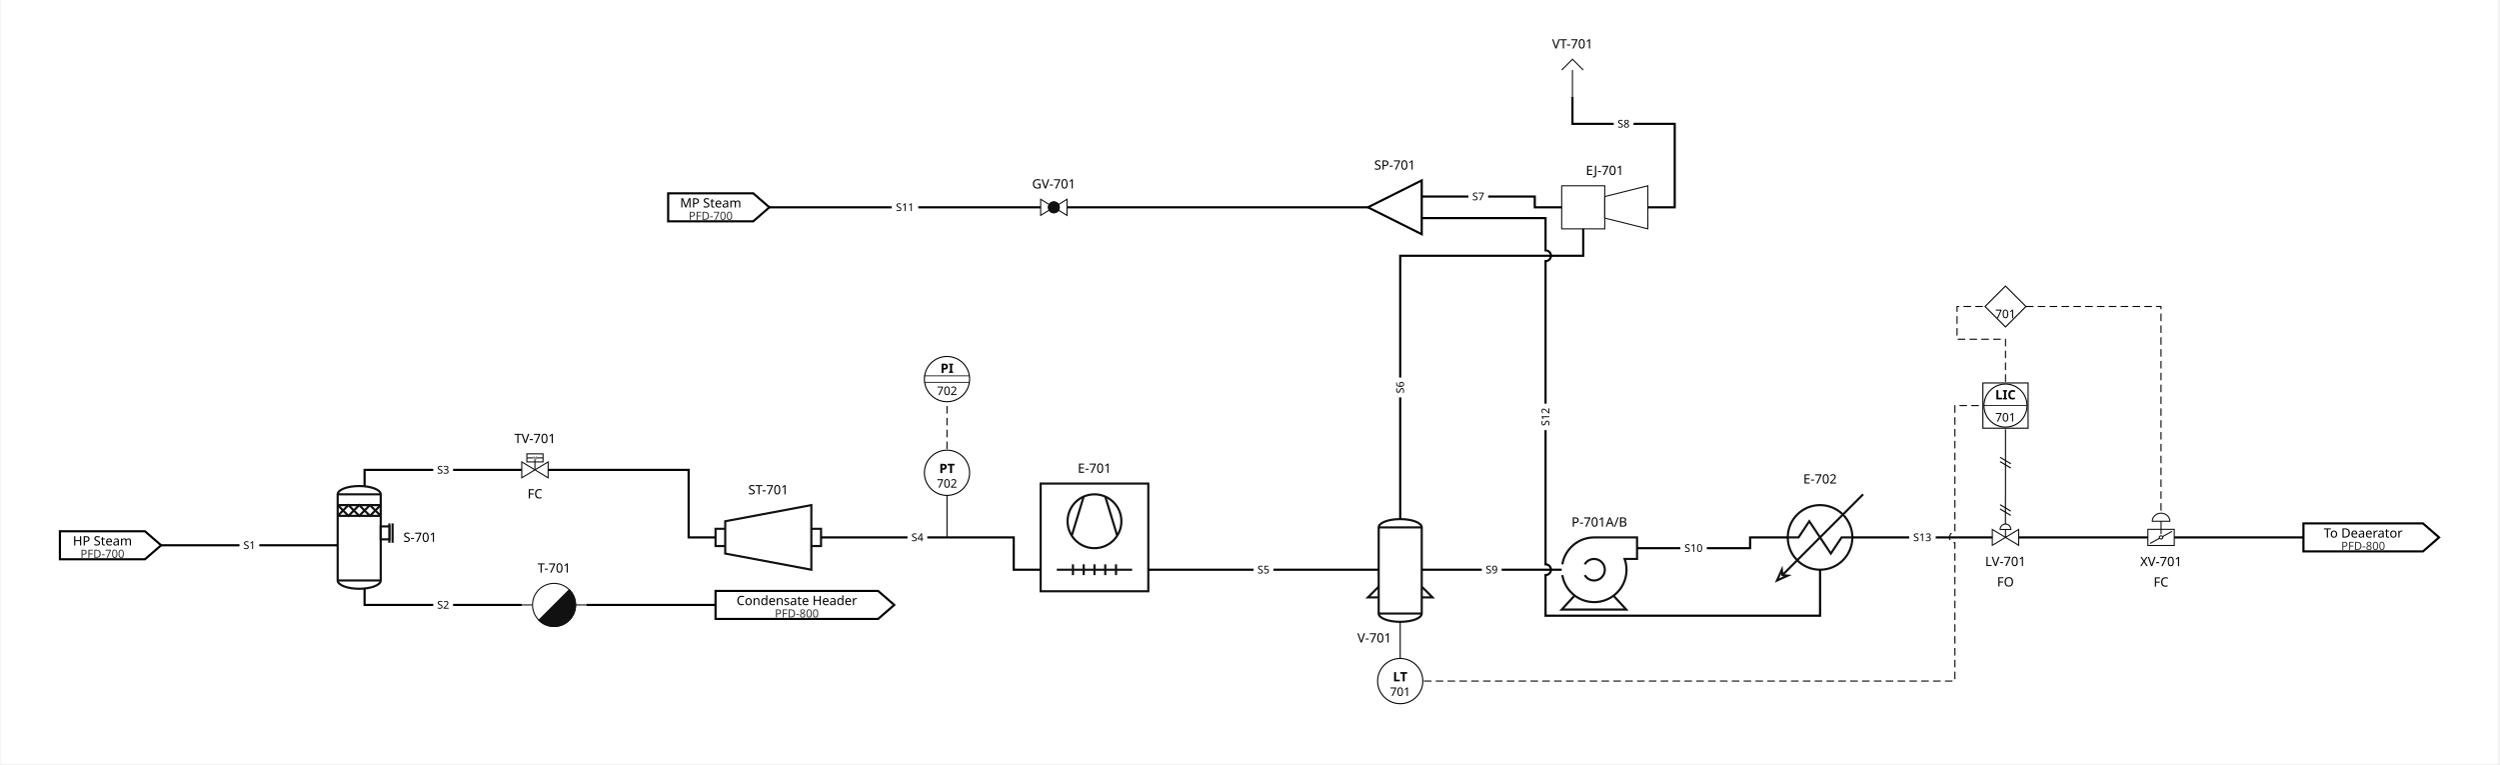
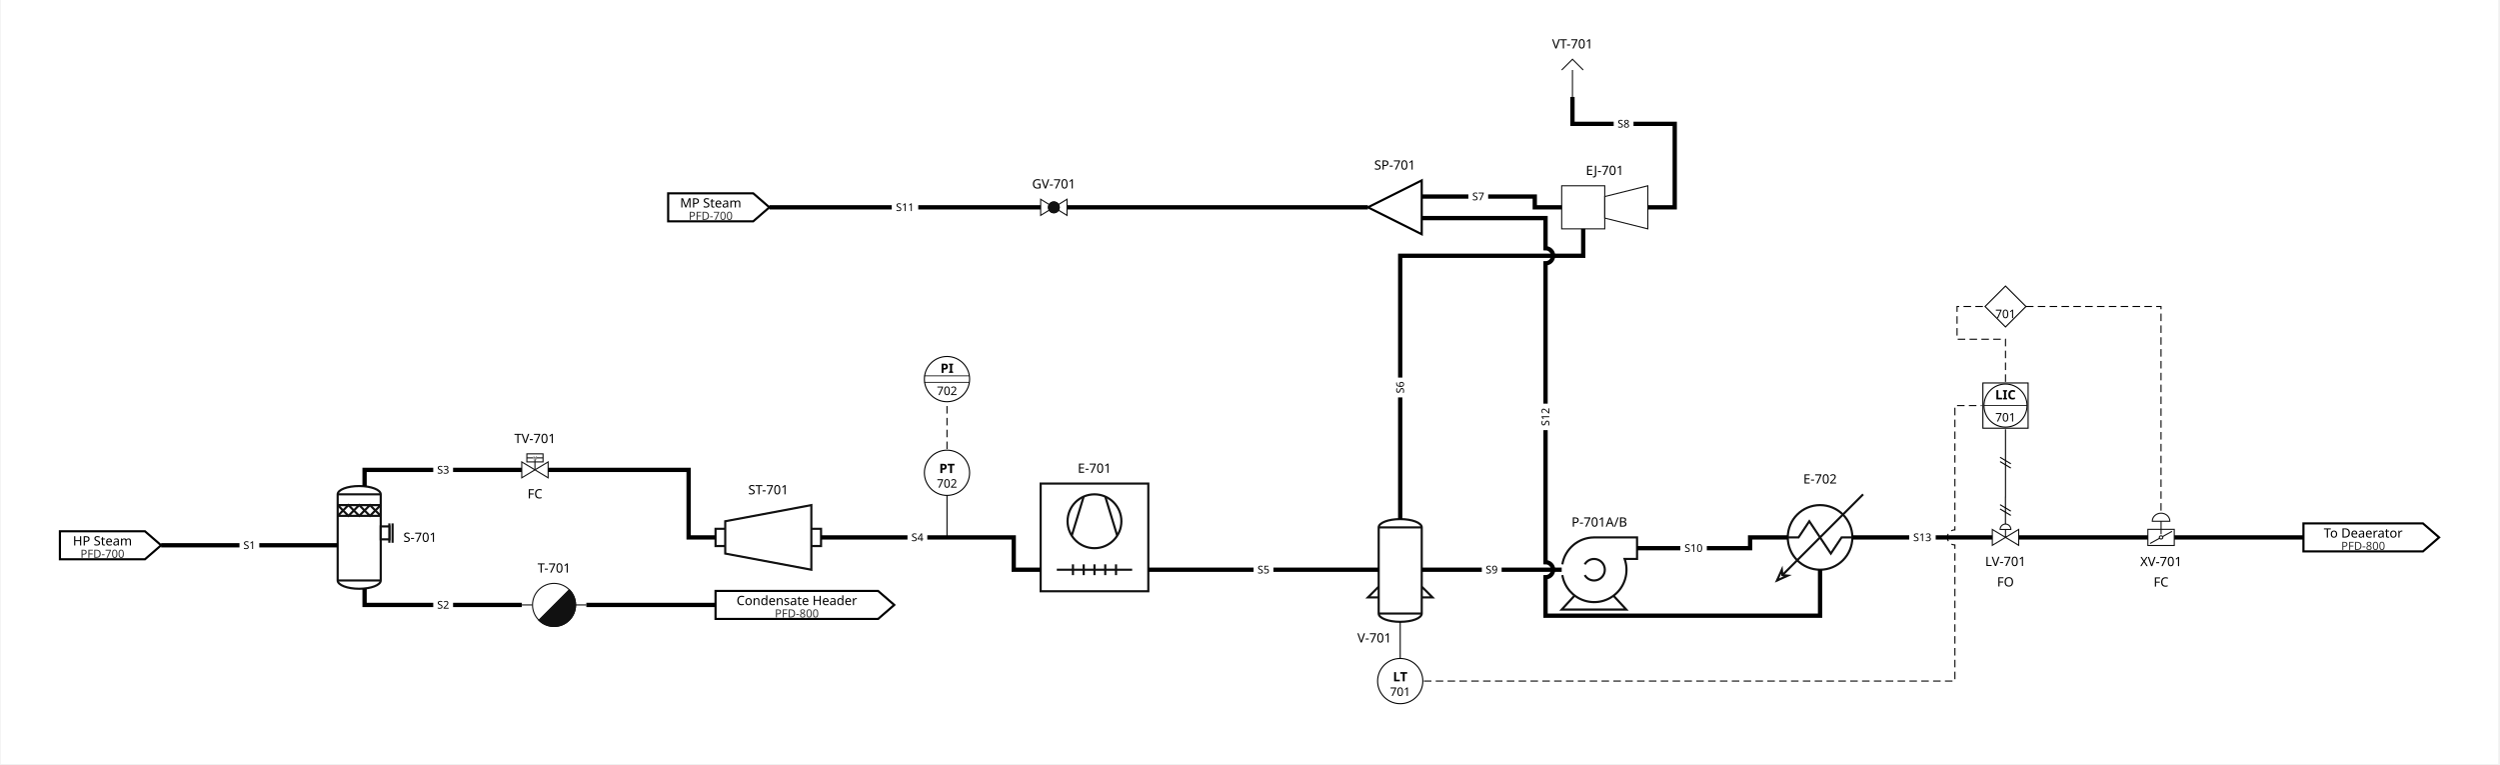
<svg xmlns="http://www.w3.org/2000/svg" width="2320" height="709" viewBox="-49.0 2.5 2320.0 709.4">
  <rect x="-49.0" y="2.5" width="2320.0" height="709.4" fill="white" />
  <defs>
    <symbol id="sym_ejector" viewBox="0 0 80.0 40.0" overflow="visible">
      <rect x="0.0" y="0.0" width="40.0" height="40.0" fill="white" stroke="#111" stroke-width="1" />
      <path d="M 40.0 10.0 L 80.0 0.0 L 80.0 40.0 L 40.0 30.0 Z" fill="white" stroke="#111" stroke-width="1" />
    </symbol>
    <symbol id="sym_fitting_steam_trap" viewBox="0 0 60.0 40.0" overflow="visible">
      <path d="M 0 20 L 10 20 M 50 20 L 60 20" fill="none" stroke="#111" stroke-width="1" />
      <circle cx="30" cy="20" r="20" fill="white" stroke="#111" stroke-width="1" />
      <path d="M 15.858 34.142 A 20 20 0 0 0 44.142 34.142 A 20 20 0 0 0 44.142 5.858 Z" fill="#111" stroke="#111" stroke-width="1" />
    </symbol>
    <symbol id="sym_heater" viewBox="0 0 80.0 80.0" overflow="visible">
      <ellipse cx="40.0" cy="40.0" rx="30.0" ry="30.0" fill="white" stroke="#111" stroke-width="2.0" />
      <path d="M 10.0 40.0 L 20.0 40.0 L 30.0 25.0 L 50.0 55.0 L 60.0 40.0 L 70.0 40.0 M 80.0 0.0 L 0.0 80.0" fill="none" stroke="#111" stroke-width="2.0" />
      <path d="M 4.5 70.0 L 0.0 80.0 L 10.0 75.5 L 5.0 75.0 Z" fill="white" stroke="#111" stroke-width="2.0" />
    </symbol>
    <symbol id="sym_hex_air_cooled" viewBox="0 0 100.0 100.0" overflow="visible">
      <rect x="0.0" y="0.0" width="100.0" height="100.0" fill="white" stroke="#111" stroke-width="2.0" />
      <path d="M 40.0 75.0 L 40.0 85.0 M 60.0 75.0 L 60.0 85.0 M 70.0 75.0 L 70.0 85.0 M 50.0 75.0 L 50.0 85.0 M 30.0 75.0 L 30.0 85.0 M 15.0 80.0 L 85.0 80.0 M 60.0 12.0 L 71.0 48.0 M 40.0 12.0 L 29.0 48.0" fill="none" stroke="#111" stroke-width="2.0" />
      <ellipse cx="50.0" cy="35.0" rx="25.0" ry="25.0" fill="none" stroke="#111" stroke-width="2.0" />
    </symbol>
    <symbol id="sym_instrument" viewBox="0 0 44.0 44.0" overflow="visible">
      <circle cx="22" cy="22" r="21" fill="white" stroke="black" stroke-width="1" />
    </symbol>
    <symbol id="sym_instrument_aux" viewBox="0 0 44.0 44.0" overflow="visible">
      <circle cx="22" cy="22" r="21" fill="white" stroke="black" stroke-width="1" />
      <line x1="1" y1="19" x2="43" y2="19" stroke="black" stroke-width="0.75" />
      <line x1="1" y1="25" x2="43" y2="25" stroke="black" stroke-width="0.75" />
    </symbol>
    <symbol id="sym_instrument_interlock" viewBox="0 0 40.0 40.0" overflow="visible">
      <polygon points="20,1 39,20 20,39 1,20" fill="white" stroke="black" stroke-width="1" />
    </symbol>
    <symbol id="sym_instrument_shared" viewBox="0 0 44.0 44.0" overflow="visible">
      <rect x="1" y="1" width="42" height="42" fill="white" stroke="black" stroke-width="1" />
      <circle cx="22" cy="22" r="20" fill="none" stroke="black" stroke-width="1" />
      <line x1="2" y1="22" x2="42" y2="22" stroke="black" stroke-width="0.75" />
    </symbol>
    <symbol id="sym_pump" viewBox="0 0 70.0 67.0" overflow="visible">
      <path d="M 12.0 54.0 L 0.0 67.0 L 60.0 67.0 L 48.0 54.0" fill="white" stroke="#111" stroke-width="2.0" />
      <path d="M 0.6 25.0 A 30.0 30.0 0.0 0 1 30.0 0.0 L 70.0 0.0 L 70.0 20.0 L 58.45 20.0 A 30.0 30.0 0.0 0 1 51.859 50.83 A 30.0 30.0 0.0 0 1 21.341 58.742 A 30.0 30.0 0.0 0 1 0.6 35.0" fill="white" stroke="#111" stroke-width="2.0" />
      <path d="M 21.4 25.0 A 10.0 10.0 0.0 1 1 21.4 35.0" fill="none" stroke="#111" stroke-width="2.0" />
    </symbol>
    <symbol id="sym_separator_knockout" viewBox="0 0 51.0 95.4" overflow="visible">
      <path d="M 40.0 7.69 L 40.0 87.69 A 20.0 7.692 0.0 0 1 20.0 95.382 A 20.0 7.692 0.0 0 1 0.0 87.69 L 0.0 7.69 A 20.0 7.692 0.0 0 1 20.0 -0.002 A 20.0 7.692 0.0 0 1 40.0 7.69 Z" fill="white" stroke="#111" stroke-width="2.0" />
      <path d="M 0.0 7.69 L 40.0 7.69 M 0.0 87.69 L 40.0 87.69 M 0.0 17.69 L 40.0 17.69 M 0.0 27.69 L 40.0 27.69 M 0.0 17.69 L 10.0 27.69 L 20.0 17.69 L 30.0 27.69 L 40.0 17.69 M 48.0 34.69 L 48.0 52.69 M 51.0 34.69 L 51.0 52.69 M 0.0 27.69 L 10.0 17.69 L 20.0 27.69 L 30.0 17.69 L 40.0 27.69" fill="none" stroke="#111" stroke-width="2.0" />
      <rect x="40.0" y="37.5" width="8.0" height="12.0" fill="white" stroke="#111" stroke-width="2.0" />
    </symbol>
    <symbol id="sym_splitter" viewBox="0 0 50.0 50.0" overflow="visible">
      <polygon points="0,25 50,0 50,50" fill="none" stroke="black" stroke-width="2" />
    </symbol>
    <symbol id="sym_turbine" viewBox="0 0 98.0 60.0" overflow="visible">
      <path d="M 0.0 22.0 L 9.0 22.0 L 9.0 15.0 L 89.0 0.0 L 89.0 22.0 L 98.0 22.0 L 98.0 38.0 L 89.0 38.0 L 89.0 60.0 L 9.0 45.0 L 9.0 38.0 L 0.0 38.0 Z M 9.0 22.0 L 9.0 38.0 M 89.0 22.0 L 89.0 38.0" fill="white" stroke="#111" stroke-width="2.0" />
    </symbol>
    <symbol id="sym_valve_butterfly_pneumatic" viewBox="0 0 24.5 30.0" overflow="visible">
      <rect x="0" y="15" width="24.5" height="15" fill="white" stroke="#111" stroke-width="1" />
      <path d="M 12.25 7.5 L 12.25 19.5 M 4.083 7.5 A 8.167 7.5 0 0 1 12.25 0 A 8.167 7.5 0 0 1 20.417 7.5 Z M 2.042 28.125 L 22.458 16.875" fill="white" stroke="#111" stroke-width="1" />
      <ellipse cx="12.25" cy="22.5" rx="1.633" ry="1.5" fill="white" stroke="#111" stroke-width="1" />
    </symbol>
    <symbol id="sym_valve_control" viewBox="0 0 24.5 19.8" overflow="visible">
      <g transform="scale(0.25)">
        <path d="M 0.0 79.0 L 0.0 20.0 L 98.0 79.0 L 98.0 20.0 Z M 29.0 20.0 A 20.0 20.0 0.0 0 1 49.0 0.0 A 20.0 20.0 0.0 0 1 69.0 20.0 Z M 49.0 20.0 L 49.0 49.0" fill="white" stroke="#111" stroke-width="4" />
      </g>
    </symbol>
    <symbol id="sym_valve_globe" viewBox="0 0 24.5 15.0" overflow="visible">
      <g transform="scale(0.25)">
        <path d="M 0.0 0.0 L 31.9 19.7 A 20.0 20.0 0.0 0 1 66.2 19.7 L 98.0 0.0 L 98.0 60.0 L 66.2 40.5 A 20.0 20.0 0.0 0 1 31.9 40.5 L 0.0 60.0 Z" fill="white" stroke="#111" stroke-width="4" />
        <path d="M 31.9 40.5 A 20.0 20.0 0.0 0 1 31.9 19.7 M 66.2 19.7 A 20.0 20.0 0.0 0 1 66.2 40.5" fill="none" stroke="#111" stroke-width="4" />
        <path d="M 31.9 19.7 A 20.0 20.0 0.0 0 1 66.2 19.7 A 20.0 20.0 0.0 0 1 66.2 40.5 A 20.0 20.0 0.0 0 1 31.9 40.5 A 20.0 20.0 0.0 0 1 31.9 19.7 Z" fill="#111" stroke="#111" stroke-width="4" />
      </g>
    </symbol>
    <symbol id="sym_valve_hydraulic" viewBox="0 0 24.5 22.2" overflow="visible">
      <g transform="scale(0.25)">
        <path d="M 0.0 89.0 L 0.0 30.0 L 98.0 89.0 L 98.0 30.0 Z" fill="white" stroke="#111" stroke-width="4" />
        <rect x="19.0" y="0.0" width="60.0" height="30.0" fill="white" stroke="#111" stroke-width="4" />
        <path d="M 49.0 15.0 L 49.0 59.0 M 19.0 15.0 L 79.0 15.0" fill="none" stroke="#111" stroke-width="4" />
        <text x="49.0" y="21.4" font-family="sans-serif" font-size="18.0" text-anchor="middle" fill="white" stroke="white" stroke-width="2.25" stroke-linejoin="round">H</text>
        <text x="49.0" y="21.4" font-family="sans-serif" font-size="18.0" text-anchor="middle" fill="#111">H</text>
      </g>
    </symbol>
    <symbol id="sym_vent" viewBox="0 0 20.0 35.0" overflow="visible">
      <g transform="scale(0.25)">
        <path d="M 40.0 40.0 L 40.0 140.0 M 0.0 40.0 L 40.0 0.0 L 80.0 40.0" fill="none" stroke="#111" stroke-width="4" />
      </g>
    </symbol>
    <symbol id="sym_vessel_dished" viewBox="0 0 60.0 95.4" overflow="visible">
      <path d="M 50.0 7.69 L 50.0 87.69 A 20.0 7.692 0.0 0 1 30.0 95.382 A 20.0 7.692 0.0 0 1 10.0 87.69 L 10.0 7.69 A 20.0 7.692 0.0 0 1 30.0 -0.002 A 20.0 7.692 0.0 0 1 50.0 7.69 Z M 10.0 7.69 L 50.0 7.69 M 10.0 87.69 L 50.0 87.69 M 50.0 62.69 L 60.0 72.69 L 50.0 72.69 Z M 10.0 62.69 L 0.0 72.69 L 10.0 72.69 Z" fill="white" stroke="#111" stroke-width="2.0" />
    </symbol>
  </defs>
  <g id="units">
    <polygon points="6.0,495.8 85.0,495.8 100.0,508.8 85.0,521.8 6.0,521.8" fill="transparent" stroke="black" stroke-width="2" />
    <text x="45.5" y="504.8" font-family="sans-serif" font-size="12" text-anchor="middle" dominant-baseline="middle">HP Steam</text>
    <text x="45.5" y="516.8" font-family="sans-serif" font-size="10.5" text-anchor="middle" dominant-baseline="middle" fill="#333">PFD-700</text>
    <use href="#sym_separator_knockout" x="264" y="453.8" width="51.0" height="95.4" />
    <use href="#sym_valve_globe" x="917" y="187.5" width="24.5" height="15.0" />
    <use href="#sym_fitting_steam_trap" x="435" y="544.2" width="60.0" height="40.0" />
    <polygon points="615.0,551.2 766.0,551.2 781.0,564.2 766.0,577.2 615.0,577.2" fill="transparent" stroke="black" stroke-width="2" />
    <text x="690.5" y="560.2" font-family="sans-serif" font-size="12" text-anchor="middle" dominant-baseline="middle">Condensate Header</text>
    <text x="690.5" y="572.2" font-family="sans-serif" font-size="10.5" text-anchor="middle" dominant-baseline="middle" fill="#333">PFD-800</text>
    <use href="#sym_valve_hydraulic" x="435" y="423.9" width="24.5" height="22.2" />
    <use href="#sym_turbine" x="615" y="471.5" width="98.0" height="60.0" />
    <use href="#sym_hex_air_cooled" x="917" y="451.5" width="100.0" height="100.0" />
    <use href="#sym_ejector" x="1401" y="175" width="80.0" height="40.0" />
    <use href="#sym_vessel_dished" x="1221" y="484.5" width="60.0" height="95.4" />
    <use href="#sym_splitter" x="1221" y="170" width="50.0" height="50.0" />
    <use href="#sym_vent" x="1401" y="57.5" width="20.0" height="35.0" />
    <use href="#sym_pump" x="1401" y="501.5" width="70.0" height="67.0" />
    <use href="#sym_heater" x="1601" y="461.5" width="80.0" height="80.0" />
    <polygon points="571.0,182.0 650.0,182.0 665.0,195.0 650.0,208.0 571.0,208.0" fill="transparent" stroke="black" stroke-width="2" />
    <text x="610.5" y="191.0" font-family="sans-serif" font-size="12" text-anchor="middle" dominant-baseline="middle">MP Steam</text>
    <text x="610.5" y="203.0" font-family="sans-serif" font-size="10.5" text-anchor="middle" dominant-baseline="middle" fill="#333">PFD-700</text>
    <use href="#sym_valve_control" x="1801" y="489.1" width="24.5" height="19.8" />
    <use href="#sym_valve_butterfly_pneumatic" x="1945.5" y="479" width="24.5" height="30.0" />
    <polygon points="2090.0,488.5 2201.0,488.5 2216.0,501.5 2201.0,514.5 2090.0,514.5" fill="transparent" stroke="black" stroke-width="2" />
    <text x="2145.5" y="497.5" font-family="sans-serif" font-size="12" text-anchor="middle" dominant-baseline="middle">To Deaerator</text>
    <text x="2145.5" y="509.5" font-family="sans-serif" font-size="10.5" text-anchor="middle" dominant-baseline="middle" fill="#333">PFD-800</text>
  </g>
  <g id="streams">
-     <path d="M 100.0,508.8 L 264.0,508.8" fill="none" stroke="black" stroke-width="2" />
-     <path d="M 289.0,549.2 L 289.0,564.2 L 435.0,564.2" fill="none" stroke="black" stroke-width="2" />
-     <path d="M 495.0,564.2 L 615.0,564.2" fill="none" stroke="black" stroke-width="2" />
-     <path d="M 289.0,453.8 L 289.0,438.8 L 435.0,438.8" fill="none" stroke="black" stroke-width="2" />
-     <path d="M 459.5,438.8 L 590.0,438.8 L 590.0,501.5 L 615.0,501.5" fill="none" stroke="black" stroke-width="2" />
-     <path d="M 713.0,501.5 L 892.0,501.5 L 892.0,531.5 L 917.0,531.5" fill="none" stroke="black" stroke-width="2" />
-     <path d="M 1017.0,531.5 L 1231.0,531.5" fill="none" stroke="black" stroke-width="2" />
-     <path d="M 1251.0,484.5 L 1251.0,240.0 L 1421.0,240.0 L 1421.0,215.0" fill="none" stroke="black" stroke-width="2" />
-     <path d="M 1271.0,185.0 L 1376.0,185.0 L 1376.0,195.0 L 1401.0,195.0" fill="none" stroke="black" stroke-width="2" />
-     <path d="M 1481.0,195.0 L 1506.0,195.0 L 1506.0,117.5 L 1411.0,117.5 L 1411.0,92.5" fill="none" stroke="black" stroke-width="2" />
-     <path d="M 1271.0,531.5 L 1401.0,531.5" fill="none" stroke="black" stroke-width="2" />
-     <path d="M 1471.0,511.5 L 1576.0,511.5 L 1576.0,501.5 L 1610.9,501.5" fill="none" stroke="black" stroke-width="2" />
-     <path d="M 665.0,195.0 L 917.0,195.0" fill="none" stroke="black" stroke-width="2" />
-     <path d="M 941.5,195.0 L 1221.0,195.0" fill="none" stroke="black" stroke-width="2" />
-     <path d="M 1271.0,205.0 L 1386.0,205.0 L 1386.0,235.0 A 5 5 0 0 1 1386.0,245.0 L 1386.0,526.5 A 5 5 0 0 1 1386.0,536.5 L 1386.0,574.2 L 1641.0,574.2 L 1641.0,531.6" fill="none" stroke="black" stroke-width="2" />
-     <path d="M 1671.1,501.5 L 1801.0,501.5" fill="none" stroke="black" stroke-width="2" />
-     <path d="M 1825.5,501.5 L 1945.5,501.5" fill="none" stroke="black" stroke-width="2" />
-     <path d="M 1970.0,501.5 L 2090.0,501.5" fill="none" stroke="black" stroke-width="2" />
-     <path d="M 1273.0,634.9 L 1766.25,634.9 L 1766.25,506.5 A 5 5 0 0 1 1766.25,496.5 L 1766.25,379.1 L 1791.25,379.1" fill="none" stroke="black" stroke-width="1" stroke-dasharray="7,4" />
+     <path d="M 100.0,508.8 L 264.0,508.8" fill="none" stroke="black" stroke-width="4" />
+     <path d="M 289.0,549.2 L 289.0,564.2 L 435.0,564.2" fill="none" stroke="black" stroke-width="4" />
+     <path d="M 495.0,564.2 L 615.0,564.2" fill="none" stroke="black" stroke-width="4" />
+     <path d="M 289.0,453.8 L 289.0,438.8 L 435.0,438.8" fill="none" stroke="black" stroke-width="4" />
+     <path d="M 459.5,438.8 L 590.0,438.8 L 590.0,501.5 L 615.0,501.5" fill="none" stroke="black" stroke-width="4" />
+     <path d="M 713.0,501.5 L 892.0,501.5 L 892.0,531.5 L 917.0,531.5" fill="none" stroke="black" stroke-width="4" />
+     <path d="M 1017.0,531.5 L 1231.0,531.5" fill="none" stroke="black" stroke-width="4" />
+     <path d="M 1251.0,484.5 L 1251.0,240.0 L 1421.0,240.0 L 1421.0,215.0" fill="none" stroke="black" stroke-width="4" />
+     <path d="M 1271.0,185.0 L 1376.0,185.0 L 1376.0,195.0 L 1401.0,195.0" fill="none" stroke="black" stroke-width="4" />
+     <path d="M 1481.0,195.0 L 1506.0,195.0 L 1506.0,117.5 L 1411.0,117.5 L 1411.0,92.5" fill="none" stroke="black" stroke-width="4" />
+     <path d="M 1271.0,531.5 L 1401.0,531.5" fill="none" stroke="black" stroke-width="4" />
+     <path d="M 1471.0,511.5 L 1576.0,511.5 L 1576.0,501.5 L 1610.9,501.5" fill="none" stroke="black" stroke-width="4" />
+     <path d="M 665.0,195.0 L 917.0,195.0" fill="none" stroke="black" stroke-width="4" />
+     <path d="M 941.5,195.0 L 1221.0,195.0" fill="none" stroke="black" stroke-width="4" />
+     <path d="M 1271.0,205.0 L 1386.0,205.0 L 1386.0,233 A 7 7 0 0 1 1386.0,247 L 1386.0,524.5 A 7 7 0 0 1 1386.0,538.5 L 1386.0,574.2 L 1641.0,574.2 L 1641.0,531.6" fill="none" stroke="black" stroke-width="4" />
+     <path d="M 1671.1,501.5 L 1801.0,501.5" fill="none" stroke="black" stroke-width="4" />
+     <path d="M 1825.5,501.5 L 1945.5,501.5" fill="none" stroke="black" stroke-width="4" />
+     <path d="M 1970.0,501.5 L 2090.0,501.5" fill="none" stroke="black" stroke-width="4" />
+     <path d="M 1273.0,634.9 L 1766.25,634.9 L 1766.25,508.5 A 7 7 0 0 1 1766.25,494.5 L 1766.25,379.1 L 1791.25,379.1" fill="none" stroke="black" stroke-width="1" stroke-dasharray="7,4" />
    <path d="M 1813.25,401.1 L 1813.25,464.1 L 1813.2,464.1 L 1813.2,489.1" fill="none" stroke="black" stroke-width="1" />
    <line x1="1808.2" y1="427.1" x2="1818.2" y2="433.1" stroke="black" stroke-width="1" />
    <line x1="1808.2" y1="431.1" x2="1818.2" y2="437.1" stroke="black" stroke-width="1" />
    <line x1="1808.2" y1="471.1" x2="1818.2" y2="477.1" stroke="black" stroke-width="1" />
    <line x1="1808.2" y1="475.1" x2="1818.2" y2="481.1" stroke="black" stroke-width="1" />
    <path d="M 1813.25,357.1 L 1813.25,317.5 L 1768.25,317.5 L 1768.25,287.1 L 1794.25,287.1" fill="none" stroke="black" stroke-width="1" stroke-dasharray="7,4" />
    <path d="M 1832.25,287.1 L 1957.7,287.1 L 1957.7,479.0" fill="none" stroke="black" stroke-width="1" stroke-dasharray="7,4" />
    <path d="M 830.0,419.5 L 830.0,376.5" fill="none" stroke="black" stroke-width="1" stroke-dasharray="7,4" />
    <rect x="172.8" y="502.3" width="18.4" height="13.0" fill="white" />
    <text x="182.0" y="508.8" font-family="sans-serif" font-size="10" text-anchor="middle" dominant-baseline="middle" fill="black">S1</text>
    <rect x="352.8" y="557.7" width="18.4" height="13.0" fill="white" />
    <text x="362.0" y="564.2" font-family="sans-serif" font-size="10" text-anchor="middle" dominant-baseline="middle" fill="black">S2</text>
    <rect x="352.8" y="432.3" width="18.4" height="13.0" fill="white" />
    <text x="362.0" y="438.8" font-family="sans-serif" font-size="10" text-anchor="middle" dominant-baseline="middle" fill="black">S3</text>
    <rect x="793.3" y="495.0" width="18.4" height="13.0" fill="white" />
    <text x="802.5" y="501.5" font-family="sans-serif" font-size="10" text-anchor="middle" dominant-baseline="middle" fill="black">S4</text>
    <rect x="1114.8" y="525.0" width="18.4" height="13.0" fill="white" />
    <text x="1124.0" y="531.5" font-family="sans-serif" font-size="10" text-anchor="middle" dominant-baseline="middle" fill="black">S5</text>
    <rect x="1244.5" y="353.1" width="13.0" height="18.4" fill="white" />
    <text x="1251.0" y="362.2" font-family="sans-serif" font-size="10" text-anchor="middle" dominant-baseline="middle" fill="black" transform="rotate(-90, 1251.0, 362.2)">S6</text>
    <rect x="1314.3" y="178.5" width="18.4" height="13.0" fill="white" />
    <text x="1323.5" y="185.0" font-family="sans-serif" font-size="10" text-anchor="middle" dominant-baseline="middle" fill="black">S7</text>
    <rect x="1449.3" y="111.0" width="18.4" height="13.0" fill="white" />
    <text x="1458.5" y="117.5" font-family="sans-serif" font-size="10" text-anchor="middle" dominant-baseline="middle" fill="black">S8</text>
    <rect x="1326.8" y="525.0" width="18.4" height="13.0" fill="white" />
    <text x="1336.0" y="531.5" font-family="sans-serif" font-size="10" text-anchor="middle" dominant-baseline="middle" fill="black">S9</text>
    <rect x="1511.2" y="505.0" width="24.6" height="13.0" fill="white" />
    <text x="1523.5" y="511.5" font-family="sans-serif" font-size="10" text-anchor="middle" dominant-baseline="middle" fill="black">S10</text>
    <rect x="778.7" y="188.5" width="24.6" height="13.0" fill="white" />
    <text x="791.0" y="195.0" font-family="sans-serif" font-size="10" text-anchor="middle" dominant-baseline="middle" fill="black">S11</text>
    <rect x="1379.5" y="377.3" width="13.0" height="24.6" fill="white" />
    <text x="1386.0" y="389.6" font-family="sans-serif" font-size="10" text-anchor="middle" dominant-baseline="middle" fill="black" transform="rotate(-90, 1386.0, 389.6)">S12</text>
    <rect x="1723.8" y="495.0" width="24.6" height="13.0" fill="white" />
    <text x="1736.0" y="501.5" font-family="sans-serif" font-size="10" text-anchor="middle" dominant-baseline="middle" fill="black">S13</text>
  </g>
  <g id="instrument_taps">
    <line x1="1251" y1="579.9" x2="1251" y2="634.9" stroke="black" stroke-width="1" />
    <line x1="830" y1="501.5" x2="830" y2="441.5" stroke="black" stroke-width="1" />
  </g>
  <g id="instruments">
    <use href="#sym_instrument" x="1229" y="612.9" width="44.0" height="44.0" />
    <text x="1251.0" y="630.9" font-family="sans-serif" font-size="12" font-weight="bold" text-anchor="middle" dominant-baseline="middle">LT</text>
    <text x="1251.0" y="644.9" font-family="sans-serif" font-size="11" text-anchor="middle" dominant-baseline="middle">701</text>
    <use href="#sym_instrument_shared" x="1791.25" y="357.1" width="44.0" height="44.0" />
    <text x="1813.25" y="369.1" font-family="sans-serif" font-size="12" font-weight="bold" text-anchor="middle" dominant-baseline="middle">LIC</text>
    <text x="1813.25" y="390.1" font-family="sans-serif" font-size="11" text-anchor="middle" dominant-baseline="middle">701</text>
    <use href="#sym_instrument_interlock" x="1793.25" y="267.1" width="40.0" height="40.0" />
    <text x="1813.25" y="294.1" font-family="sans-serif" font-size="11" text-anchor="middle" dominant-baseline="middle">701</text>
    <use href="#sym_instrument" x="808" y="419.5" width="44.0" height="44.0" />
    <text x="830.0" y="437.5" font-family="sans-serif" font-size="12" font-weight="bold" text-anchor="middle" dominant-baseline="middle">PT</text>
    <text x="830.0" y="451.5" font-family="sans-serif" font-size="11" text-anchor="middle" dominant-baseline="middle">702</text>
    <use href="#sym_instrument_aux" x="808" y="332.5" width="44.0" height="44.0" />
    <text x="830.0" y="344.5" font-family="sans-serif" font-size="12" font-weight="bold" text-anchor="middle" dominant-baseline="middle">PI</text>
    <text x="830.0" y="365.5" font-family="sans-serif" font-size="11" text-anchor="middle" dominant-baseline="middle">702</text>
  </g>
  <g id="unit_labels">
    <rect x="325.0" y="494.0" width="41.0" height="15.0" fill="white" />
    <text x="325.0" y="501.5" font-family="sans-serif" font-size="12" text-anchor="start" dominant-baseline="middle">S-701</text>
    <rect x="905.5" y="165.5" width="47.6" height="15.0" fill="white" />
    <text x="929.25" y="177.5" font-family="sans-serif" font-size="12" text-anchor="middle" dominant-baseline="baseline">GV-701</text>
    <rect x="444.5" y="522.2" width="41.0" height="15.0" fill="white" />
    <text x="465.0" y="534.2" font-family="sans-serif" font-size="12" text-anchor="middle" dominant-baseline="baseline">T-701</text>
    <rect x="423.4" y="401.9" width="47.6" height="15.0" fill="white" />
    <text x="447.25" y="413.9" font-family="sans-serif" font-size="12" text-anchor="middle" dominant-baseline="baseline">TV-701</text>
    <rect x="436.6" y="453.6" width="21.2" height="15.0" fill="white" />
    <text x="447.25" y="461.1" font-family="sans-serif" font-size="12" text-anchor="middle" dominant-baseline="middle">FC</text>
    <rect x="640.2" y="449.5" width="47.6" height="15.0" fill="white" />
    <text x="664.0" y="461.5" font-family="sans-serif" font-size="12" text-anchor="middle" dominant-baseline="baseline">ST-701</text>
    <rect x="946.5" y="429.5" width="41.0" height="15.0" fill="white" />
    <text x="967.0" y="441.5" font-family="sans-serif" font-size="12" text-anchor="middle" dominant-baseline="baseline">E-701</text>
    <rect x="1417.2" y="153.0" width="47.6" height="15.0" fill="white" />
    <text x="1441.0" y="165.0" font-family="sans-serif" font-size="12" text-anchor="middle" dominant-baseline="baseline">EJ-701</text>
    <rect x="1206.5" y="587.4" width="41.0" height="15.0" fill="white" />
    <text x="1227.0" y="594.9" font-family="sans-serif" font-size="12" text-anchor="middle" dominant-baseline="middle">V-701</text>
    <rect x="1222.2" y="148.0" width="47.6" height="15.0" fill="white" />
    <text x="1246.0" y="160.0" font-family="sans-serif" font-size="12" text-anchor="middle" dominant-baseline="baseline">SP-701</text>
    <rect x="1387.2" y="35.5" width="47.6" height="15.0" fill="white" />
    <text x="1411.0" y="47.5" font-family="sans-serif" font-size="12" text-anchor="middle" dominant-baseline="baseline">VT-701</text>
    <rect x="1405.6" y="479.5" width="60.8" height="15.0" fill="white" />
    <text x="1436.0" y="491.5" font-family="sans-serif" font-size="12" text-anchor="middle" dominant-baseline="baseline">P-701A/B</text>
    <rect x="1620.5" y="439.5" width="41.0" height="15.0" fill="white" />
    <text x="1641.0" y="451.5" font-family="sans-serif" font-size="12" text-anchor="middle" dominant-baseline="baseline">E-702</text>
    <rect x="1789.5" y="516.4" width="47.6" height="15.0" fill="white" />
    <text x="1813.25" y="523.9" font-family="sans-serif" font-size="12" text-anchor="middle" dominant-baseline="middle">LV-701</text>
    <rect x="1802.7" y="535.4" width="21.2" height="15.0" fill="white" />
    <text x="1813.25" y="542.9" font-family="sans-serif" font-size="12" text-anchor="middle" dominant-baseline="middle">FO</text>
    <rect x="1934.0" y="516.5" width="47.6" height="15.0" fill="white" />
    <text x="1957.75" y="524.0" font-family="sans-serif" font-size="12" text-anchor="middle" dominant-baseline="middle">XV-701</text>
    <rect x="1947.2" y="535.5" width="21.2" height="15.0" fill="white" />
    <text x="1957.75" y="543.0" font-family="sans-serif" font-size="12" text-anchor="middle" dominant-baseline="middle">FC</text>
  </g>
</svg>
